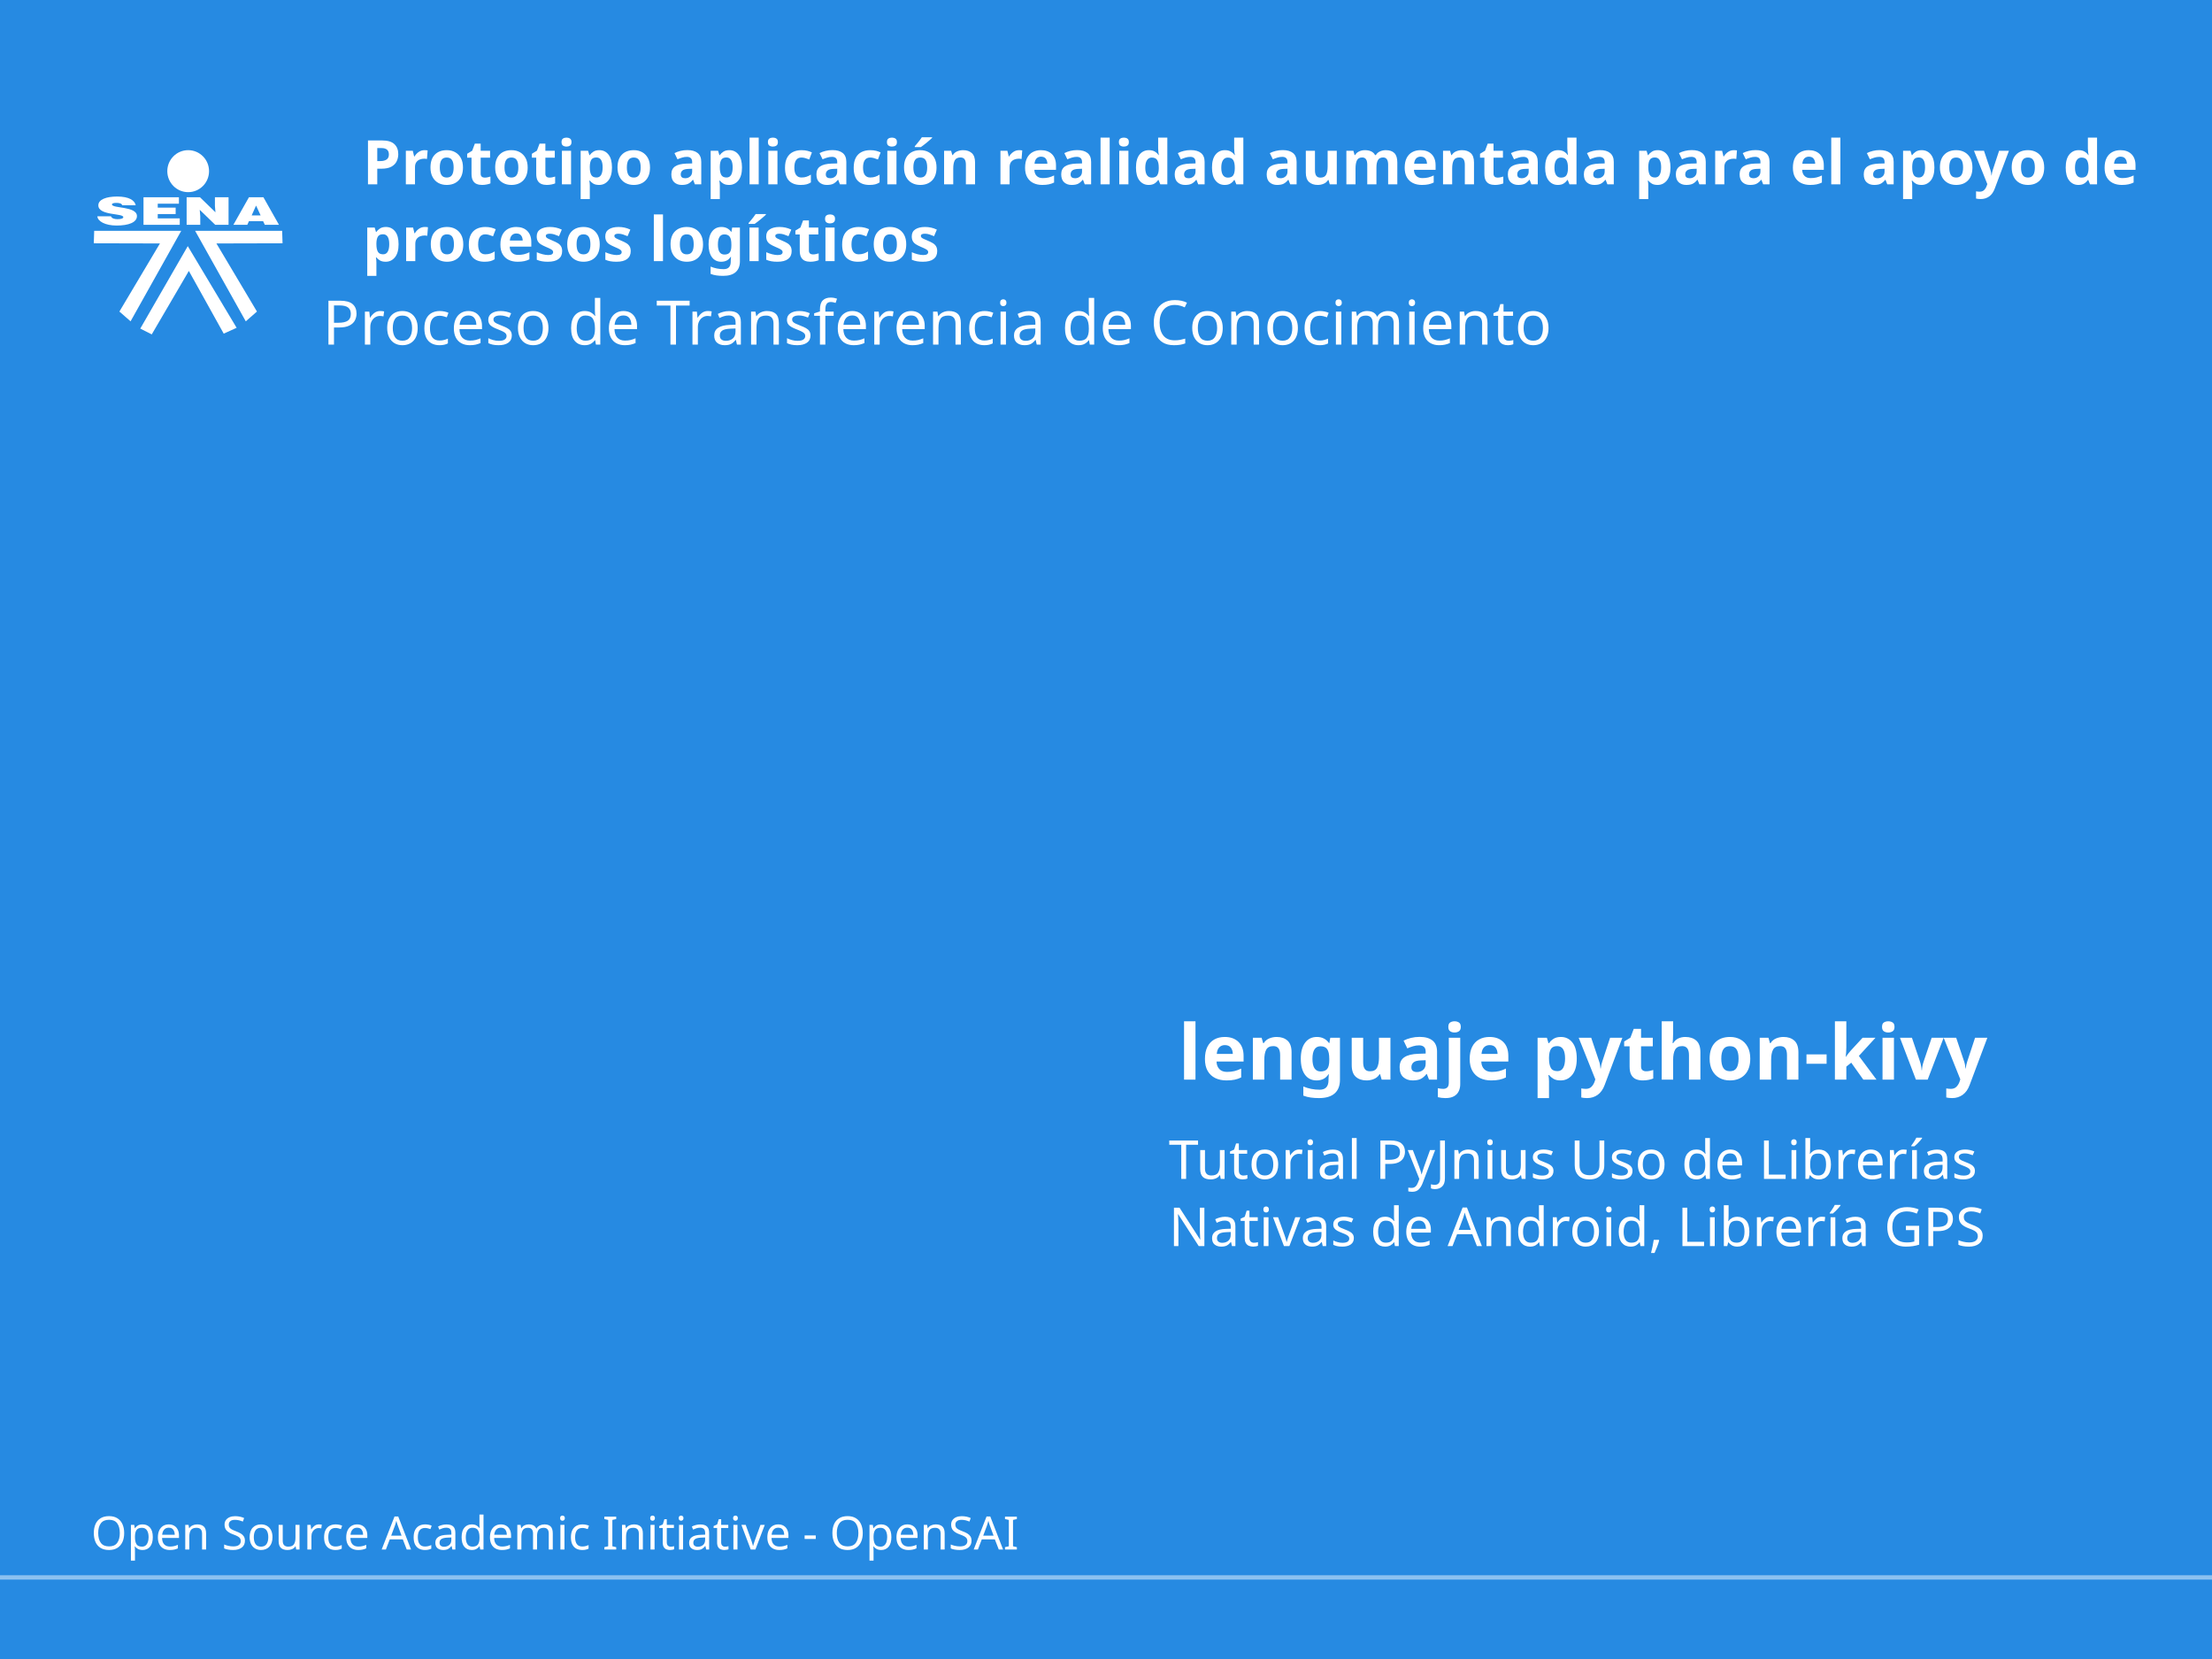
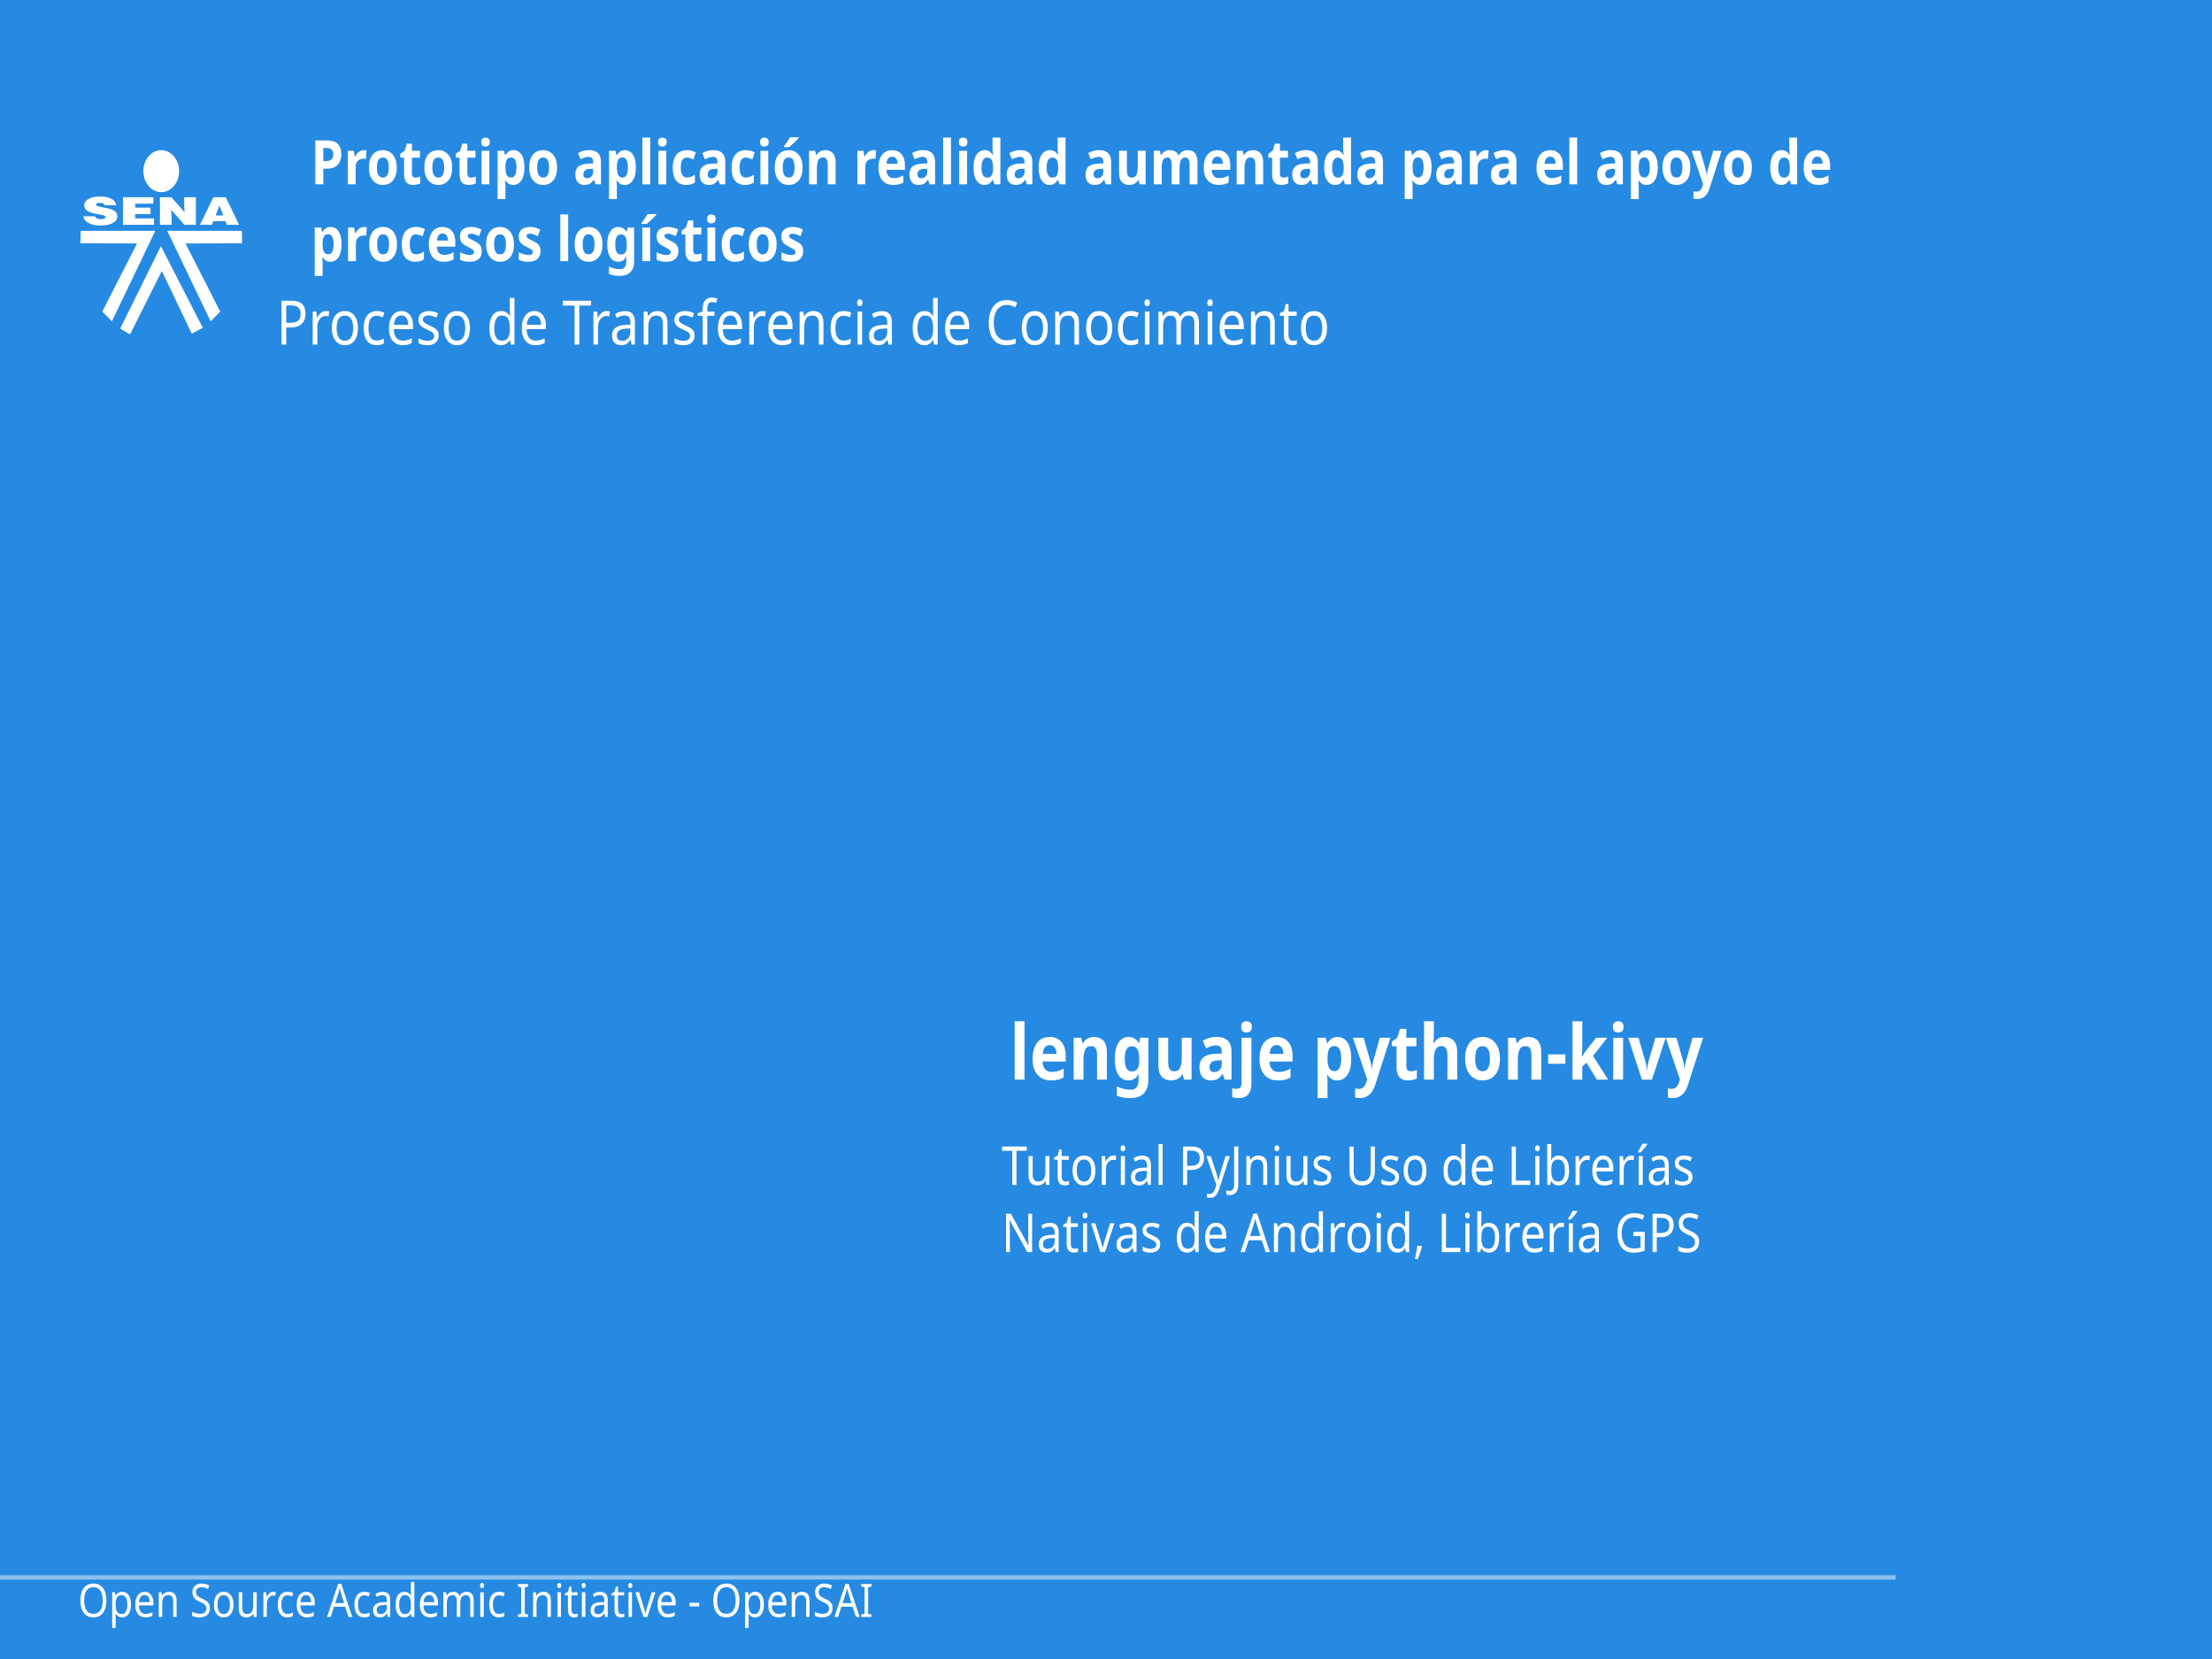
<svg xmlns="http://www.w3.org/2000/svg" xmlns:xlink="http://www.w3.org/1999/xlink" height="1152" id="svg2383" version="1.0" width="1536" viewBox="0 0 1440 1080">
  <defs id="defs2385">
    <linearGradient id="linearGradient3190">
      <stop id="stop3192" offset="0" style="stop-color:#324da7;stop-opacity:1" />
      <stop id="stop3194" offset="1" style="stop-color:#324da7;stop-opacity:0;" />
    </linearGradient>
    <linearGradient id="linearGradient3267">
      <stop id="stop3269" offset="0" style="stop-color:#0000ff;stop-opacity:0" />
      <stop id="stop3275" offset="0.488" style="stop-color:#ffffff;stop-opacity:1" />
      <stop id="stop3271" offset="1" style="stop-color:#0000ff;stop-opacity:0;" />
    </linearGradient>
    <linearGradient gradientTransform="matrix(0.4475832,0,0,1.159409,-317.7284,-354.2385)" gradientUnits="userSpaceOnUse" id="linearGradient3273" x1="333.266" x2="1668.856" xlink:href="#linearGradient3267" y1="671.267" y2="671.267" />
    <linearGradient gradientTransform="matrix(0.4475832,0,0,1.159409,-317.7285,-255.9335)" gradientUnits="userSpaceOnUse" id="linearGradient3463" x1="333.266" x2="1668.856" xlink:href="#linearGradient3267" y1="671.267" y2="671.267" />
    <linearGradient gradientTransform="translate(-480.0017)" gradientUnits="userSpaceOnUse" id="linearGradient3196" x1="1917.672" x2="1622.826" xlink:href="#linearGradient3190" y1="542.599" y2="542.599" />
    <linearGradient gradientTransform="matrix(-1,0,0,1,1920.003,0.0777)" gradientUnits="userSpaceOnUse" id="linearGradient3200" x1="1917.672" x2="1622.826" xlink:href="#linearGradient3190" y1="542.599" y2="542.599" />
    <linearGradient gradientTransform="matrix(-1,0,0,1,1920.003,0.0777)" gradientUnits="userSpaceOnUse" id="linearGradient2439" x1="1917.672" x2="1622.826" xlink:href="#linearGradient3190" y1="542.599" y2="542.599" />
    <linearGradient gradientTransform="translate(-480.0017)" gradientUnits="userSpaceOnUse" id="linearGradient2437" x1="1917.672" x2="1622.826" xlink:href="#linearGradient3190" y1="542.599" y2="542.599" />
    <linearGradient gradientTransform="matrix(0.4475832,0,0,1.159409,-317.7285,-255.9335)" gradientUnits="userSpaceOnUse" id="linearGradient2435" x1="333.266" x2="1668.856" xlink:href="#linearGradient3267" y1="671.267" y2="671.267" />
    <linearGradient gradientTransform="matrix(0.4475832,0,0,1.159409,-317.7284,-354.2385)" gradientUnits="userSpaceOnUse" id="linearGradient2433" x1="333.266" x2="1668.856" xlink:href="#linearGradient3267" y1="671.267" y2="671.267" />
    <linearGradient id="linearGradient3248">
      <stop id="stop3250" offset="0" style="stop-color:#33c0cf;stop-opacity:1;" />
      <stop id="stop3252" offset="1" style="stop-color:#33c0cf;stop-opacity:0;" />
    </linearGradient>
    <linearGradient id="linearGradient3134">
      <stop id="stop3136" offset="0" style="stop-color:#33bfcf;stop-opacity:1;" />
      <stop id="stop3138" offset="1" style="stop-color:#33bfcf;stop-opacity:0;" />
    </linearGradient>
    <linearGradient gradientTransform="matrix(23.79352,0,0,0.9705387,379.9114,12.2879)" gradientUnits="userSpaceOnUse" y2="320.617" x2="-7.071" y1="416.076" x1="-6.566" id="linearGradient3042-2" xlink:href="#linearGradient3134" />
    <linearGradient gradientUnits="userSpaceOnUse" y2="-1.185" x2="64.081" y1="70.977" x1="-52.988" id="linearGradient3254" xlink:href="#linearGradient3248" />
    <linearGradient y2="363.779" x2="-1.885" y1="452.533" x1="15.067" gradientTransform="matrix(4.887721,0,0,0.7001744,255.6428,312.4339)" gradientUnits="userSpaceOnUse" id="linearGradient3393-8" xlink:href="#linearGradient3134" />
  </defs>
  <g id="layer2">
    <rect id="rect3951" width="1440" height="1080" x="-1.1368684e-13" y="1.1368684e-13" style="fill:#268ae2;fill-opacity:1;stroke-width:0.715" />
-     <rect style="opacity:0.469;fill:#ffffff;fill-opacity:1;stroke:none;stroke-width:1.235" id="rect3113" width="1440" height="2.828" x="0" y="1025.488" />
-     <text xml:space="preserve" style="font-style:normal;font-weight:normal;font-size:35.789px;line-height:0%;font-family:sans-serif;letter-spacing:0px;word-spacing:0px;fill:#ffffff;fill-opacity:1;stroke:none;stroke-width:2.982" x="59.245" y="982.498" id="text3000-1-36">
-       <tspan x="59.245" y="991.795" style="font-style:normal;font-variant:normal;font-weight:normal;font-stretch:normal;font-size:119.298px;line-height:1.25;font-family:sans-serif;-inkscape-font-specification:Sans;text-align:start;text-anchor:start;fill:#ffffff;stroke-width:2.982" id="tspan3921-5" />
-       <tspan x="59.245" y="1008.748" style="font-style:normal;font-variant:normal;font-weight:normal;font-stretch:normal;font-size:30px;line-height:1.25;font-family:Sawasdee;-inkscape-font-specification:'Sawasdee, Normal';font-variant-ligatures:normal;font-variant-caps:normal;font-variant-numeric:normal;font-feature-settings:normal;text-align:start;writing-mode:lr-tb;text-anchor:start;fill:#ffffff;stroke-width:2.982" id="tspan3223-3">Open Source Academic Initiative - OpenSAI</tspan>
+     <rect style="opacity:0.469;fill:#ffffff;fill-opacity:1;stroke:none;stroke-width:1.143" id="rect3113" width="1234.061" height="2.828" x="-1.6258713e-14" y="1025.488" />
+     <text xml:space="preserve" style="font-style:normal;font-weight:normal;font-size:11.109px;line-height:0%;font-family:sans-serif;letter-spacing:0px;word-spacing:0px;fill:#ffffff;fill-opacity:1;stroke:none;stroke-width:2.761" x="54.845" y="909.534" id="text3000-1-36" transform="scale(0.9257358,1.080222)">
+       <tspan x="54.845" y="909.534" style="font-style:normal;font-variant:normal;font-weight:normal;font-stretch:normal;font-size:110.438px;line-height:1.25;font-family:sans-serif;-inkscape-font-specification:Sans;text-align:start;text-anchor:start;fill:#ffffff;stroke-width:2.761" id="tspan3921-5"> </tspan>
+       <tspan x="54.845" y="974.442" style="font-style:normal;font-variant:normal;font-weight:normal;font-stretch:normal;font-size:27.772px;line-height:1.25;font-family:Sawasdee;-inkscape-font-specification:'Sawasdee, Normal';font-variant-ligatures:normal;font-variant-caps:normal;font-variant-numeric:normal;font-feature-settings:normal;text-align:start;writing-mode:lr-tb;text-anchor:start;fill:#ffffff;stroke-width:2.761" id="tspan3223-3">Open Source Academic Initiative - OpenSAI</tspan>
    </text>
-     <g id="g352" transform="translate(36.04733,-33.91747)">
+     <g id="g352" transform="matrix(0.8569868,0,0,1,30.89209,-33.91747)">
      <g id="g371">
-         <text xml:space="preserve" style="font-style:normal;font-weight:normal;font-size:12px;line-height:0%;font-family:sans-serif;letter-spacing:0px;word-spacing:0px;fill:#000000;fill-opacity:1;stroke:none;stroke-width:1" x="199.91" y="153.903" id="text3000-1">
+         <text xml:space="preserve" style="font-style:normal;font-weight:normal;line-height:0%;font-family:sans-serif;letter-spacing:0px;word-spacing:0px;fill:#000000;fill-opacity:1;stroke:none;stroke-width:1" x="199.91" y="153.903" id="text3000-1">
          <tspan id="tspan359" x="199.91" y="153.903" style="font-style:normal;font-variant:normal;font-weight:bold;font-stretch:normal;font-size:40px;line-height:1.25;font-family:Sawasdee;-inkscape-font-specification:'Sawasdee, Bold';font-variant-ligatures:normal;font-variant-caps:normal;font-variant-numeric:normal;font-feature-settings:normal;text-align:start;writing-mode:lr-tb;text-anchor:start;fill:#ffffff;stroke-width:1">Prototipo aplicación realidad aumentada para el apoyo de </tspan>
          <tspan id="tspan363" x="199.91" y="203.903" style="font-style:normal;font-variant:normal;font-weight:bold;font-stretch:normal;font-size:40px;line-height:1.25;font-family:Sawasdee;-inkscape-font-specification:'Sawasdee, Bold';font-variant-ligatures:normal;font-variant-caps:normal;font-variant-numeric:normal;font-feature-settings:normal;text-align:start;writing-mode:lr-tb;text-anchor:start;fill:#ffffff;stroke-width:1">procesos logísticos</tspan>
-           <tspan x="199.91" y="222.021" style="font-style:normal;font-variant:normal;font-weight:normal;font-stretch:normal;font-size:40px;line-height:1.25;font-family:sans-serif;-inkscape-font-specification:Sans;text-align:start;text-anchor:start;fill:#ffffff;stroke-width:1" id="tspan3223" />
+           <tspan x="199.91" y="253.903" style="font-style:normal;font-variant:normal;font-weight:normal;font-stretch:normal;font-size:40px;line-height:1.25;font-family:sans-serif;-inkscape-font-specification:Sans;text-align:start;text-anchor:start;fill:#ffffff;stroke-width:1" id="tspan3223"> </tspan>
        </text>
-         <text xml:space="preserve" style="font-style:normal;font-weight:normal;font-size:12px;line-height:0%;font-family:sans-serif;letter-spacing:0px;word-spacing:0px;fill:#000000;fill-opacity:1;stroke:none;stroke-width:1" x="588.074" y="258.237" id="text3000">
+         <text xml:space="preserve" style="font-style:normal;font-weight:normal;line-height:0%;font-family:sans-serif;letter-spacing:0px;word-spacing:0px;fill:#000000;fill-opacity:1;stroke:none;stroke-width:1" x="588.074" y="258.237" id="text3000">
          <tspan x="588.074" y="258.237" style="font-style:normal;font-variant:normal;font-weight:normal;font-stretch:normal;font-size:40px;line-height:1.25;font-family:Sawasdee;-inkscape-font-specification:'Sawasdee, Normal';font-variant-ligatures:normal;font-variant-caps:normal;font-variant-numeric:normal;font-feature-settings:normal;text-align:center;writing-mode:lr-tb;text-anchor:middle;fill:#ffffff;stroke-width:1" id="tspan3088">Proceso de Transferencia de Conocimiento</tspan>
        </text>
      </g>
      <g id="g208" transform="translate(-63.67159,75.23768)">
        <g style="fill:#ffffff;fill-rule:evenodd" id="g3919" transform="matrix(1.25,0,0,1.25,87.59485,52.97106)">
          <g style="fill:#ffffff" transform="matrix(0.8843404,0,0,0.8897222,-102.2247,-597.4297)" id="g4">
            <g style="fill:#ffffff" id="g6">
              <path id="path8" d="m 184.451,686.881 c 0,6.789 -5.503,12.291 -12.291,12.291 -6.788,0 -12.291,-5.502 -12.291,-12.291 0,-6.787 5.503,-12.29 12.291,-12.29 6.788,0 12.291,5.503 12.291,12.29 z" style="fill:#ffffff;stroke:none" />
              <g style="fill:#ffffff" id="g10">
                <path id="path12" d="m 133.317,706.844 c -0.142,-0.56 -0.604,-0.896 -1.208,-1.098 -0.603,-0.201 -1.35,-0.291 -2.167,-0.291 -1.847,0 -2.664,0.336 -2.664,0.919 0,2.418 14.706,0.918 14.706,6.786 0,3.74 -4.938,5.554 -11.97,5.554 -6.749,0 -11.155,-2.486 -11.332,-5.397 h 8.028 c 0.178,0.582 0.675,1.007 1.385,1.276 0.675,0.269 1.563,0.403 2.38,0.403 2.096,0 3.481,-0.425 3.481,-1.187 0,-2.441 -14.705,-0.761 -14.705,-6.92 0,-3.427 4.688,-5.152 11.082,-5.152 7.105,0 10.337,2.285 10.941,5.107 z" style="fill:#ffffff;stroke:none" />
                <path id="path14" d="m 145.856,718.289 v -16.126 h 20.852 v 3.762 h -12.469 v 2.308 h 10.55 v 3.762 h -10.55 v 2.531 h 12.966 v 3.763 z" style="fill:#ffffff;stroke:none" />
                <path id="path16" d="m 188.233,710.965 -0.319,-3.673 v -5.129 h 8.027 v 16.126 h -7.85 l -9.129,-8.78 0.32,3.673 v 5.107 h -8.029 v -16.126 h 7.851 z" style="fill:#ffffff;stroke:none" />
                <path id="path18" d="m 198.783,718.289 9.165,-16.126 h 8.525 l 9.165,16.126 h -8.348 l -0.995,-2.128 h -8.347 l -0.96,2.128 z m 13.357,-11.266 -2.594,5.778 h 5.293 z" style="fill:#ffffff;stroke:none" />
              </g>
              <g style="fill:#ffffff" id="g20">
                <path id="path22" d="m 227.501,721.801 h -51.254 l 29.834,52.983 6.578,-5.728 -23.866,-39.857 38.946,-0.096 z" style="fill:#ffffff;stroke:none" />
                <path id="path24" d="m 116.819,721.801 h 51.254 l -29.834,52.983 -6.578,-5.728 23.866,-39.857 -38.946,-0.096 z" style="fill:#ffffff;stroke:none" />
                <path id="path26" d="m 143.949,779.036 27.975,-48.268 28.767,47.795 -7.596,3.429 -20.536,-36.71 -21.856,37.148 z" style="fill:#ffffff;stroke:none" />
              </g>
            </g>
          </g>
        </g>
      </g>
    </g>
  </g>
  <g id="layer1" transform="translate(0.0019328)">
-     <text xml:space="preserve" style="font-style:normal;font-weight:normal;line-height:0%;font-family:sans-serif;letter-spacing:0px;word-spacing:0px;fill:#000000;fill-opacity:1;stroke:none" x="753.906" y="702.853" id="text3000-7">
-       <tspan x="753.906" y="702.853" style="font-style:normal;font-variant:normal;font-weight:bold;font-stretch:normal;font-size:50px;line-height:1.25;font-family:Sawasdee;-inkscape-font-specification:'Sawasdee Bold';text-align:start;text-anchor:start;fill:#ffffff" id="tspan3084"> lenguaje python-kivy </tspan>
+     <text xml:space="preserve" style="font-style:normal;font-weight:normal;font-size:11.109px;line-height:0%;font-family:sans-serif;letter-spacing:0px;word-spacing:0px;fill:#000000;fill-opacity:1;stroke:none;stroke-width:0.926" x="697.917" y="650.656" id="text3000-7" transform="scale(0.9257358,1.080222)">
+       <tspan x="697.917" y="650.656" style="font-style:normal;font-variant:normal;font-weight:bold;font-stretch:normal;font-size:46.287px;line-height:1.25;font-family:Sawasdee;-inkscape-font-specification:'Sawasdee Bold';text-align:start;text-anchor:start;fill:#ffffff;stroke-width:0.926" id="tspan3084"> lenguaje python-kivy </tspan>
    </text>
-     <g id="g3398">
+     <g id="g3398" transform="matrix(0.8569868,0,0,1,-2.7641581e-4,0)">
      <g id="g3400">
-         <text xml:space="preserve" style="font-style:normal;font-weight:normal;font-size:12px;line-height:0%;font-family:sans-serif;letter-spacing:0px;word-spacing:0px;fill:#ffffff;fill-opacity:1;stroke:none;stroke-width:1" x="760.838" y="728.715" id="text3000-7-83">
-           <tspan x="760.838" y="728.715" style="font-style:normal;font-variant:normal;font-weight:normal;font-stretch:normal;font-size:32px;line-height:1.25;font-family:sans-serif;-inkscape-font-specification:Sans;text-align:start;text-anchor:start;fill:#ffffff;stroke-width:1" id="tspan3088-4-1" />
-           <tspan id="tspan3399" x="760.838" y="767.445" style="font-style:normal;font-variant:normal;font-weight:normal;font-stretch:normal;font-size:35px;line-height:1.25;font-family:Sawasdee;-inkscape-font-specification:Sawasdee;text-align:start;text-anchor:start;fill:#ffffff;stroke-width:1">Tutorial PyJnius Uso de Librerías</tspan>
-           <tspan id="tspan3400" x="760.838" y="811.195" style="font-style:normal;font-variant:normal;font-weight:normal;font-stretch:normal;font-size:35px;line-height:1.25;font-family:Sawasdee;-inkscape-font-specification:Sawasdee;text-align:start;text-anchor:start;fill:#ffffff;stroke-width:1">Nativas de Android, Librería GPS</tspan>
+         <text xml:space="preserve" style="font-style:normal;font-weight:normal;line-height:0%;font-family:sans-serif;letter-spacing:0px;word-spacing:0px;fill:#ffffff;fill-opacity:1;stroke:none;stroke-width:1" x="760.838" y="728.715" id="text3000-7-83">
+           <tspan x="760.838" y="728.715" style="font-style:normal;font-variant:normal;font-weight:normal;font-stretch:normal;font-size:32px;line-height:1.25;font-family:sans-serif;-inkscape-font-specification:Sans;text-align:start;text-anchor:start;fill:#ffffff;stroke-width:1" id="tspan3088-4-1"> </tspan>
+           <tspan id="tspan3399" x="760.838" y="771.369" style="font-style:normal;font-variant:normal;font-weight:normal;font-stretch:normal;font-size:35px;line-height:1.25;font-family:Sawasdee;-inkscape-font-specification:Sawasdee;text-align:start;text-anchor:start;fill:#ffffff;stroke-width:1">Tutorial PyJnius Uso de Librerías</tspan>
+           <tspan id="tspan3400" x="760.838" y="815.119" style="font-style:normal;font-variant:normal;font-weight:normal;font-stretch:normal;font-size:35px;line-height:1.25;font-family:Sawasdee;-inkscape-font-specification:Sawasdee;text-align:start;text-anchor:start;fill:#ffffff;stroke-width:1">Nativas de Android, Librería GPS</tspan>
        </text>
      </g>
    </g>
-     <flowRoot xml:space="preserve" id="flowRoot3394" style="fill:black;stroke:none;stroke-opacity:1;stroke-width:1px;stroke-linejoin:miter;stroke-linecap:butt;fill-opacity:1;font-family:sans-serif;font-style:normal;font-weight:normal;font-size:40px;line-height:125%;letter-spacing:0px;word-spacing:0px">
+     <flowRoot xml:space="preserve" id="flowRoot3394" style="font-style:normal;font-weight:normal;line-height:0.01%;font-family:sans-serif;letter-spacing:0px;word-spacing:0px;fill:#000000;fill-opacity:1;stroke:none;stroke-width:1px;stroke-linecap:butt;stroke-linejoin:miter;stroke-opacity:1">
      <flowRegion id="flowRegion3396">
        <rect id="rect3398" width="1111.484" height="576.734" x="-1155.678" y="1154.21" />
      </flowRegion>
-       <flowPara id="flowPara3400" />
+       <flowPara id="flowPara3400" style="font-size:40px;line-height:1.25"> </flowPara>
    </flowRoot>
  </g>
</svg>
